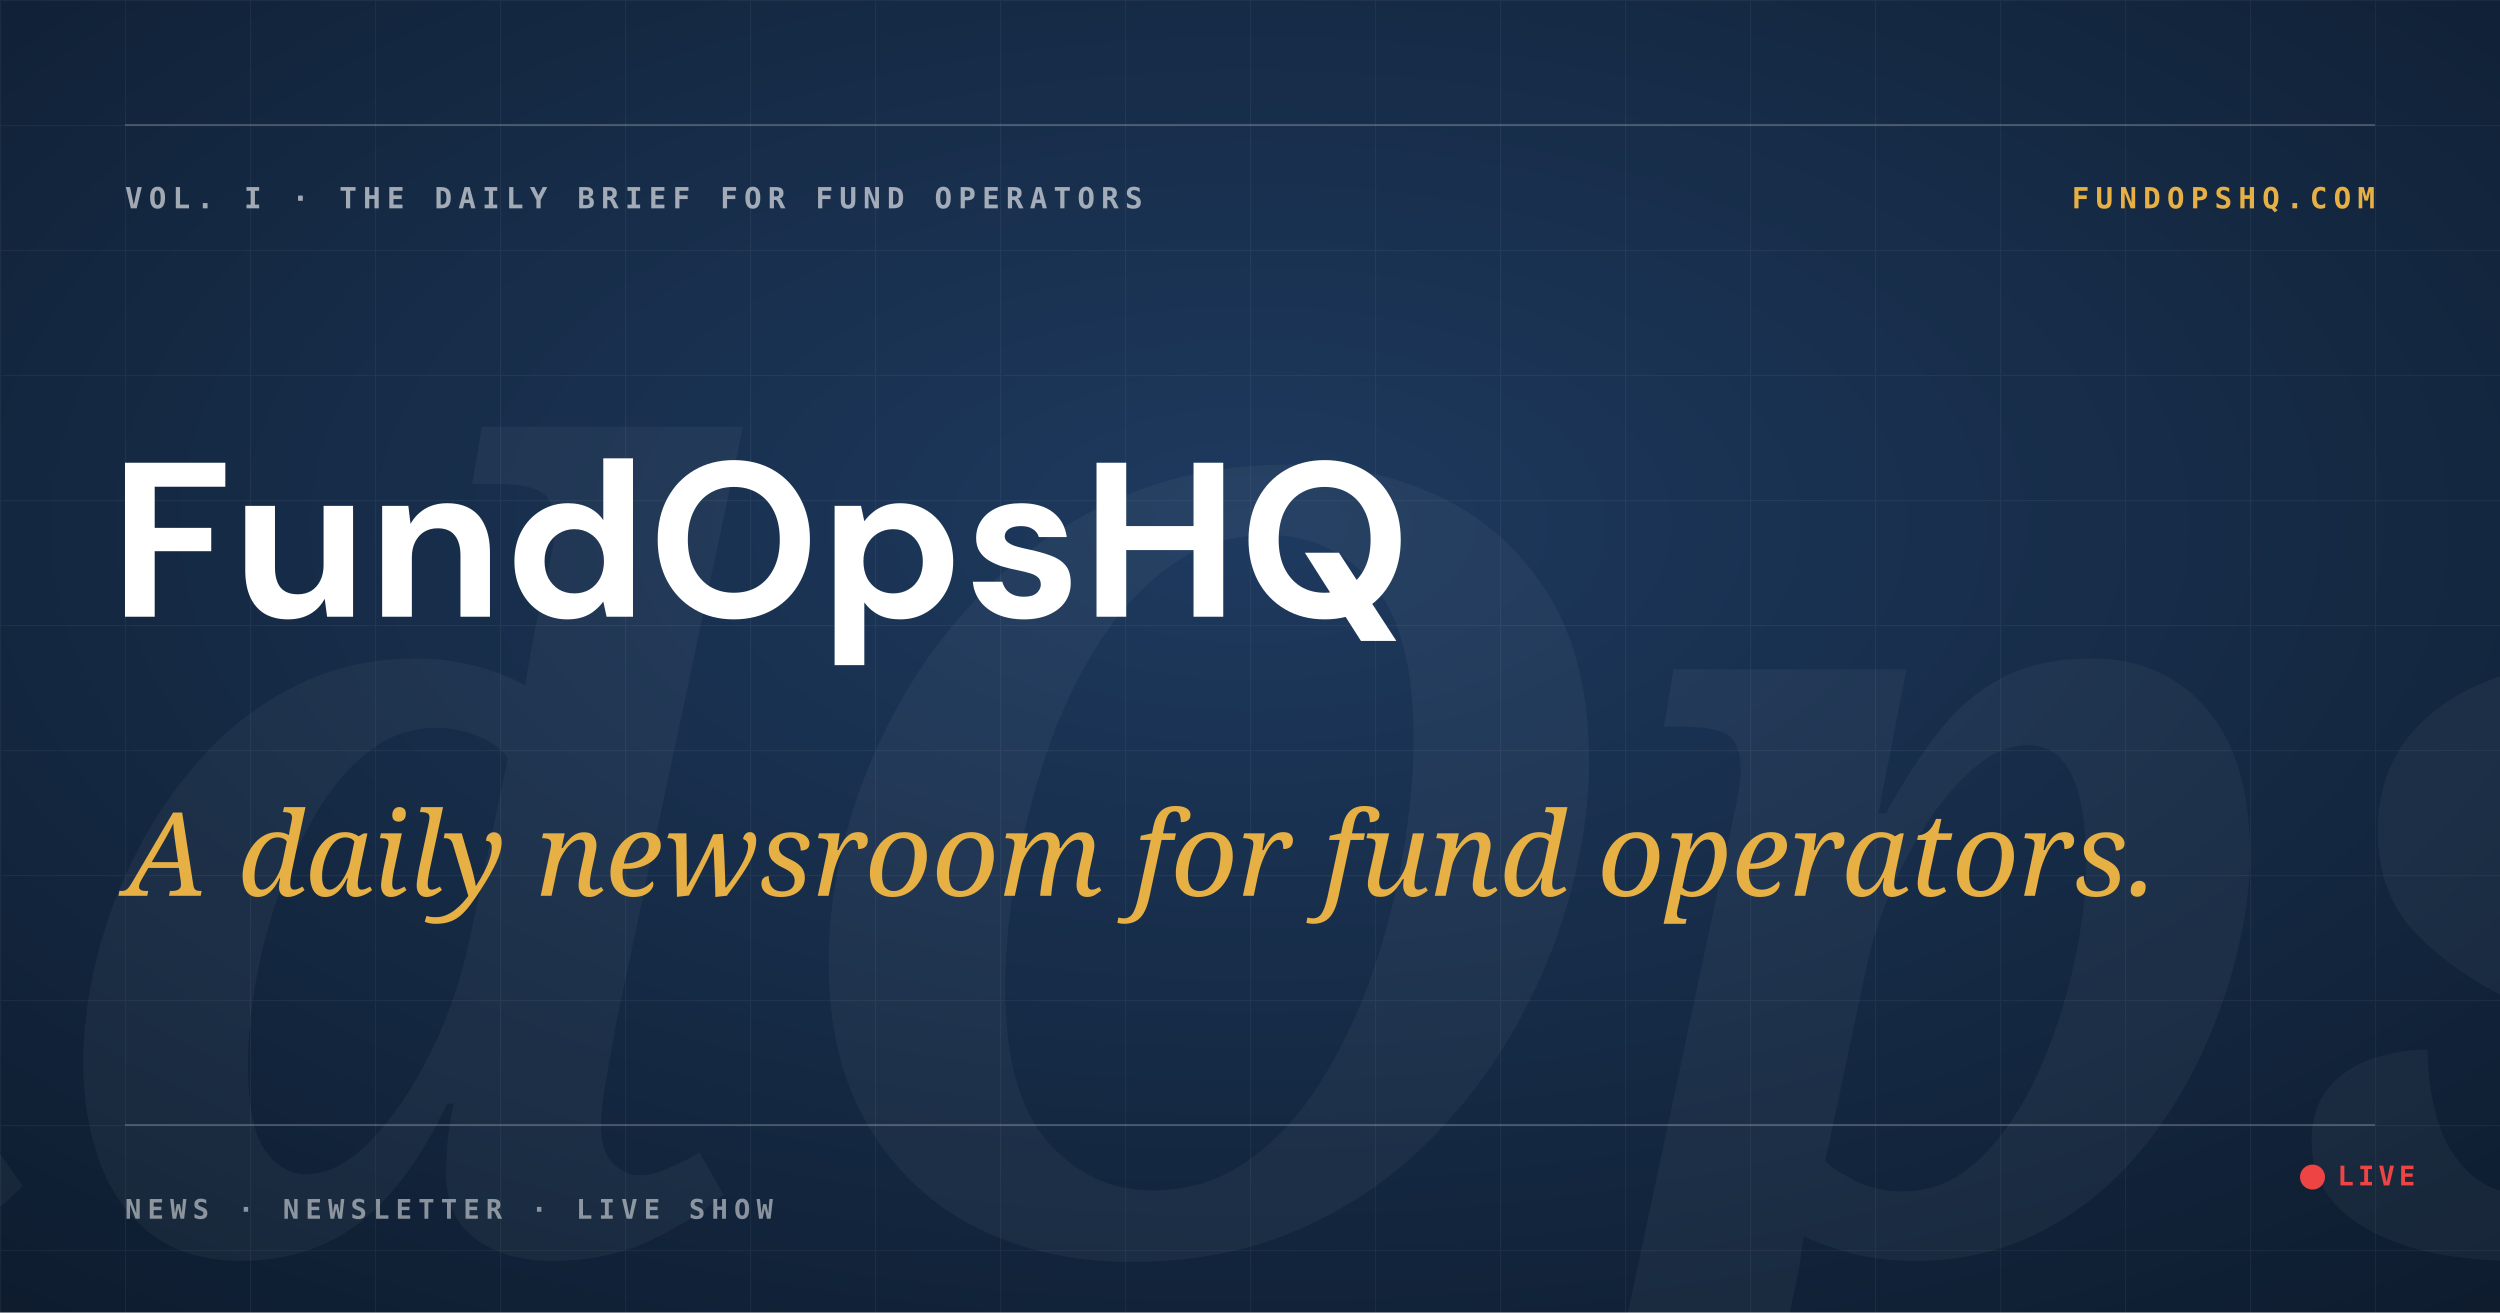
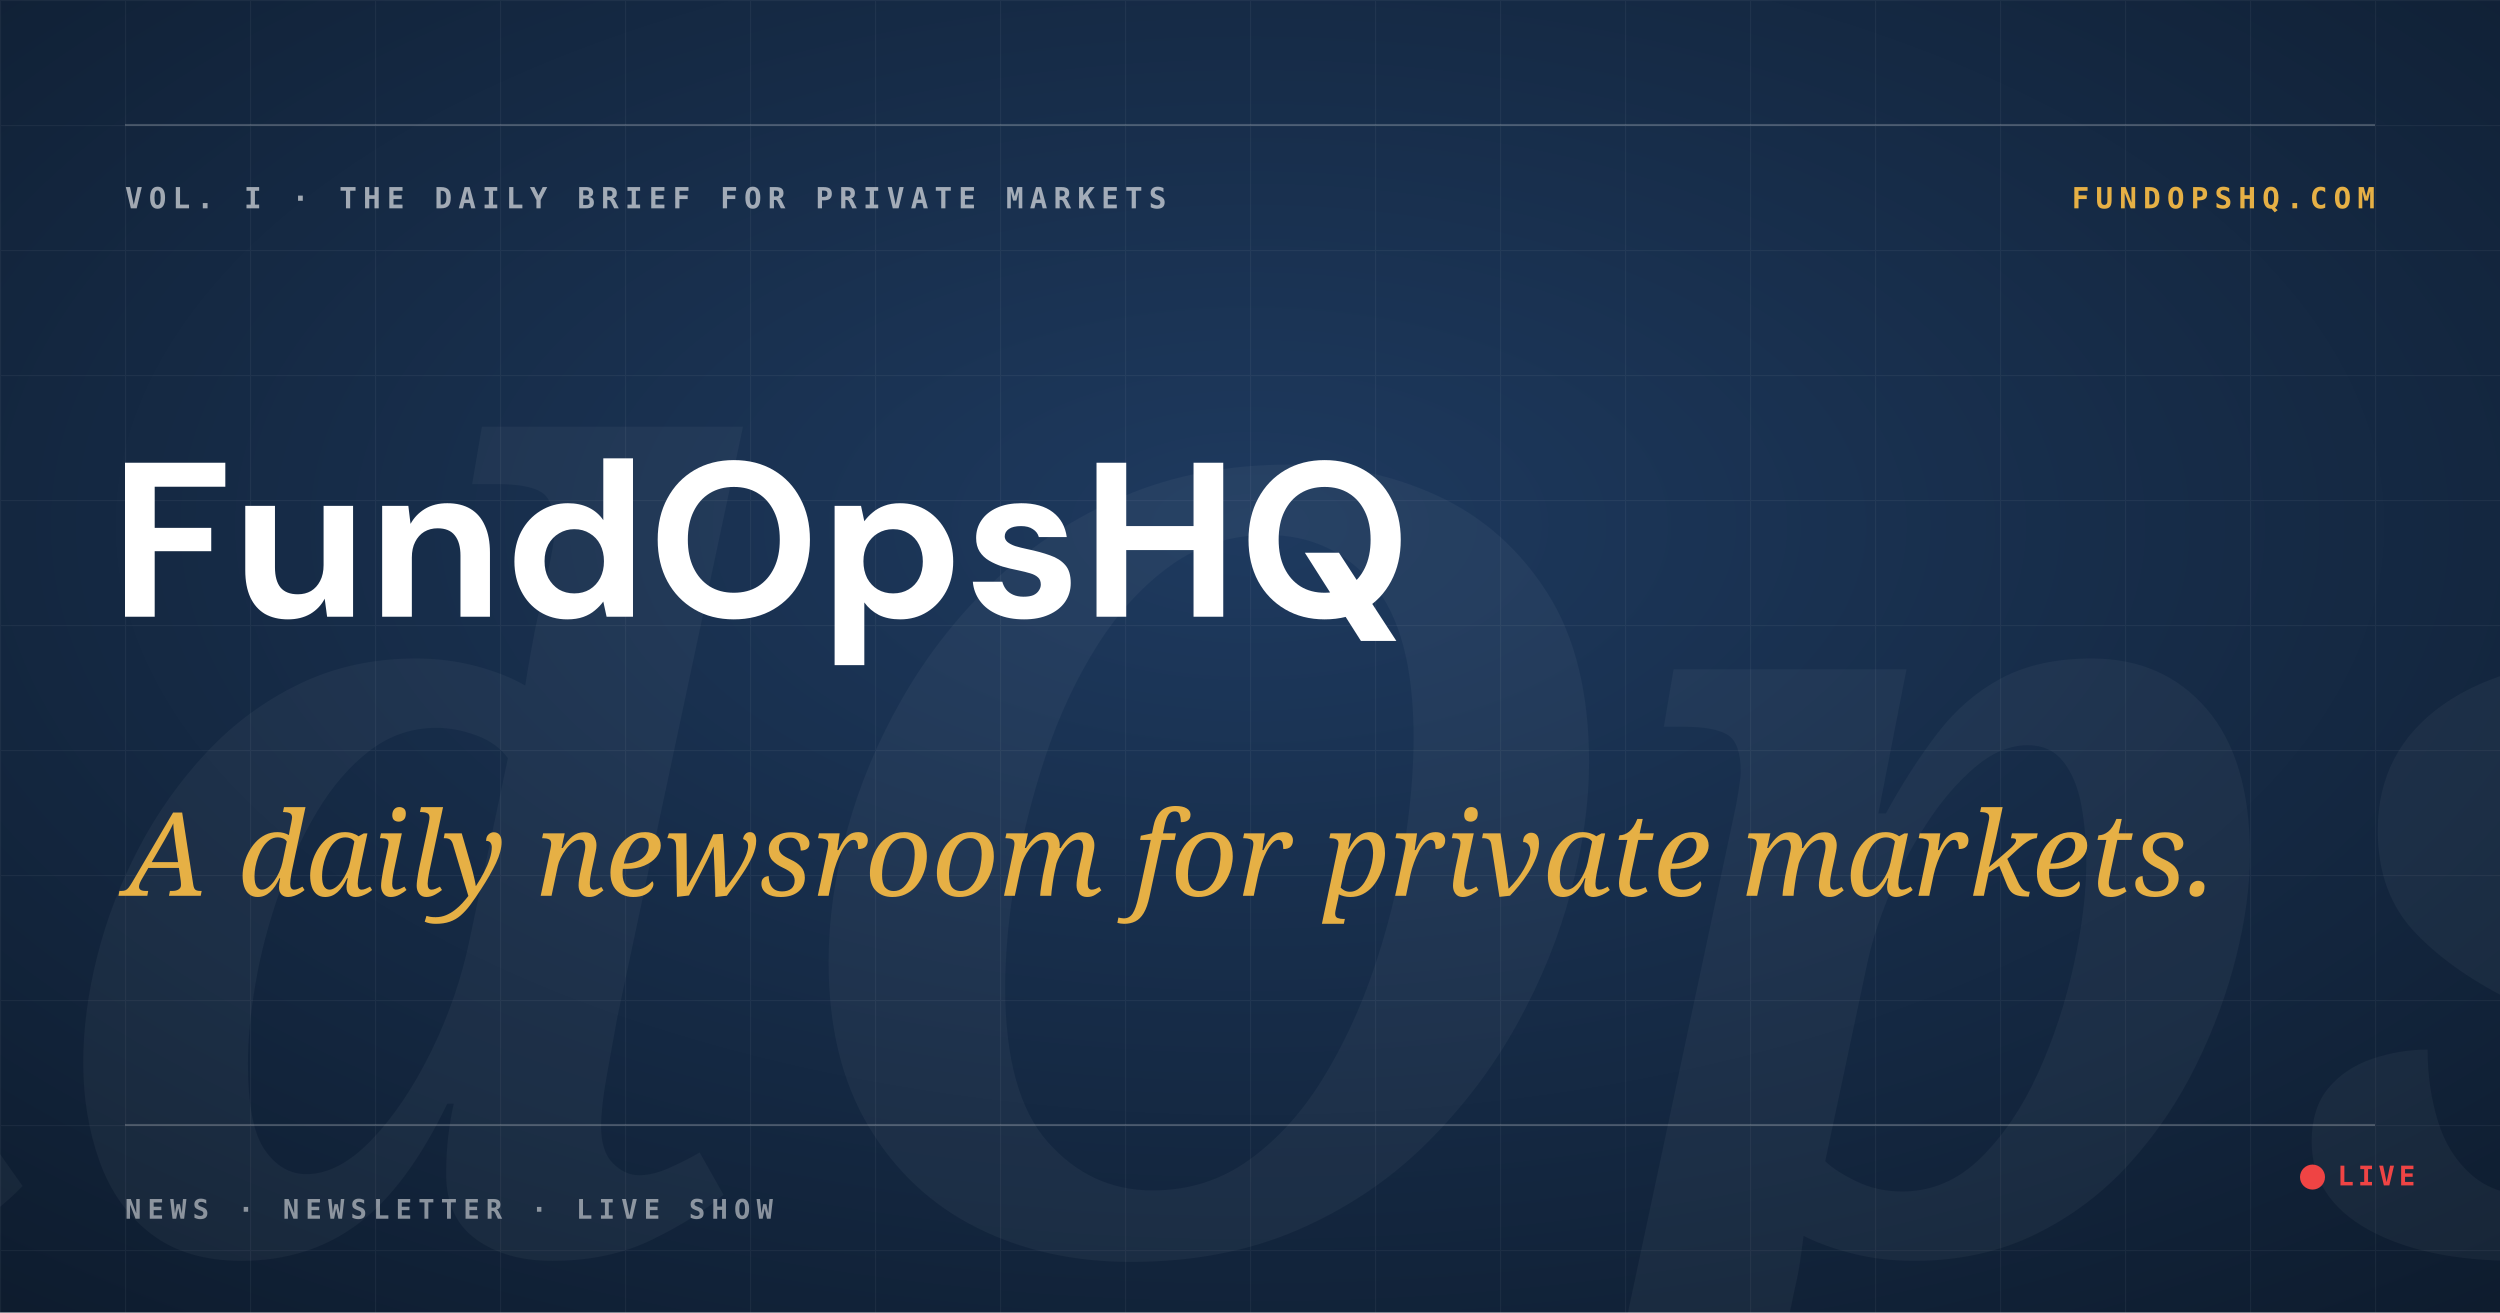
<svg xmlns="http://www.w3.org/2000/svg" viewBox="0 0 1200 630" width="1200" height="630">
  <defs>
    <radialGradient id="og-vig" cx="50%" cy="40%" r="90%">
      <stop offset="0%" stop-color="#1E3A5F" />
      <stop offset="100%" stop-color="#0B1726" />
    </radialGradient>
    <pattern id="og-grid" width="60" height="60" patternUnits="userSpaceOnUse">
      <path d="M 60 0 L 0 0 0 60" fill="none" stroke="#FFFFFF" stroke-opacity="0.05" stroke-width="1" />
    </pattern>
  </defs>
  <rect width="1200" height="630" fill="url(#og-vig)" />
  <rect width="1200" height="630" fill="url(#og-grid)" />
  <text x="600" y="600" font-family="serif" font-style="italic" font-size="520" font-weight="900" fill="#FFFFFF" fill-opacity="0.04" text-anchor="middle">FundOpsHQ</text>
  <line x1="60" y1="60" x2="1140" y2="60" stroke="#FFFFFF" stroke-opacity="0.2" stroke-width="1" />
-   <text x="60" y="100" font-family="ui-monospace, SFMono-Regular, Menlo, monospace" font-size="14" font-weight="700" letter-spacing="3" fill="#FFFFFF" fill-opacity="0.6">VOL. I · THE DAILY BRIEF FOR FUND OPERATORS</text>
+   <text x="60" y="100" font-family="ui-monospace, SFMono-Regular, Menlo, monospace" font-size="14" font-weight="700" letter-spacing="3" fill="#FFFFFF" fill-opacity="0.6">VOL. I · THE DAILY BRIEF FOR PRIVATE MARKETS</text>
  <text x="1140" y="100" font-family="ui-monospace, SFMono-Regular, Menlo, monospace" font-size="14" font-weight="700" letter-spacing="3" fill="#E6B045" text-anchor="end">FUNDOPSHQ.COM</text>
  <g transform="translate(60, 220) scale(2.2)" fill="#FFFFFF">
    <path d="M3.8147e-06 34.56V0.96H21.888V6.192H6.48V15.168H18.816V20.256H6.48V34.56H3.8147e-06ZM35.552 35.136C33.6 35.136 31.92 34.736 30.512 33.936C29.136 33.104 28.08 31.904 27.344 30.336C26.608 28.736 26.24 26.768 26.24 24.432V10.368H32.72V23.76C32.72 25.712 33.12 27.184 33.92 28.176C34.752 29.168 36.016 29.664 37.712 29.664C38.8 29.664 39.76 29.424 40.592 28.944C41.424 28.432 42.08 27.712 42.56 26.784C43.072 25.824 43.328 24.656 43.328 23.28V10.368H49.76V34.56H44.096L43.568 30.624C42.864 32 41.824 33.104 40.448 33.936C39.072 34.736 37.44 35.136 35.552 35.136ZM56.106 34.56V10.368H61.818L62.298 14.304C63.034 12.96 64.074 11.872 65.418 11.04C66.794 10.208 68.426 9.792 70.314 9.792C72.33 9.792 74.026 10.208 75.402 11.04C76.778 11.872 77.818 13.088 78.522 14.688C79.258 16.288 79.626 18.256 79.626 20.592V34.56H73.194V21.216C73.194 19.296 72.778 17.824 71.946 16.8C71.146 15.776 69.898 15.264 68.202 15.264C67.114 15.264 66.138 15.52 65.274 16.032C64.442 16.544 63.786 17.28 63.306 18.24C62.826 19.168 62.586 20.304 62.586 21.648V34.56H56.106ZM96.483 35.136C94.275 35.136 92.291 34.592 90.531 33.504C88.803 32.416 87.443 30.912 86.451 28.992C85.459 27.072 84.963 24.912 84.963 22.512C84.963 20.048 85.459 17.872 86.451 15.984C87.475 14.064 88.867 12.56 90.627 11.472C92.419 10.352 94.419 9.792 96.627 9.792C98.355 9.792 99.875 10.112 101.187 10.752C102.499 11.392 103.555 12.304 104.355 13.488V-3.8147e-06H110.835V34.56H105.075L104.355 31.248C103.875 31.92 103.267 32.56 102.531 33.168C101.827 33.776 100.979 34.256 99.987 34.608C98.995 34.96 97.827 35.136 96.483 35.136ZM98.019 29.472C99.299 29.472 100.419 29.184 101.379 28.608C102.371 28 103.139 27.168 103.683 26.112C104.227 25.056 104.499 23.84 104.499 22.464C104.499 21.088 104.227 19.872 103.683 18.816C103.139 17.76 102.371 16.944 101.379 16.368C100.419 15.76 99.299 15.456 98.019 15.456C96.803 15.456 95.699 15.76 94.707 16.368C93.715 16.944 92.931 17.76 92.355 18.816C91.811 19.872 91.539 21.072 91.539 22.416C91.539 23.824 91.811 25.056 92.355 26.112C92.931 27.168 93.699 28 94.659 28.608C95.651 29.184 96.771 29.472 98.019 29.472ZM132.832 35.136C129.568 35.136 126.688 34.4 124.192 32.928C121.696 31.456 119.744 29.424 118.336 26.832C116.928 24.208 116.224 21.184 116.224 17.76C116.224 14.336 116.928 11.328 118.336 8.736C119.744 6.112 121.696 4.064 124.192 2.592C126.688 1.12 129.568 0.384 132.832 0.384C136.128 0.384 139.024 1.12 141.52 2.592C144.016 4.064 145.952 6.112 147.328 8.736C148.736 11.328 149.44 14.336 149.44 17.76C149.44 21.184 148.736 24.208 147.328 26.832C145.952 29.424 144.016 31.456 141.52 32.928C139.024 34.4 136.128 35.136 132.832 35.136ZM132.832 29.328C134.88 29.328 136.64 28.864 138.112 27.936C139.616 26.976 140.784 25.632 141.616 23.904C142.448 22.176 142.864 20.128 142.864 17.76C142.864 15.36 142.448 13.312 141.616 11.616C140.784 9.888 139.616 8.56 138.112 7.632C136.64 6.704 134.88 6.24 132.832 6.24C130.816 6.24 129.056 6.704 127.552 7.632C126.048 8.56 124.88 9.888 124.048 11.616C123.216 13.312 122.8 15.36 122.8 17.76C122.8 20.128 123.216 22.176 124.048 23.904C124.88 25.632 126.048 26.976 127.552 27.936C129.056 28.864 130.816 29.328 132.832 29.328ZM154.825 45.12V10.368H160.585L161.305 13.728C161.817 13.024 162.425 12.384 163.129 11.808C163.833 11.2 164.665 10.72 165.625 10.368C166.617 9.984 167.769 9.792 169.081 9.792C171.353 9.792 173.353 10.352 175.081 11.472C176.809 12.592 178.169 14.112 179.161 16.032C180.185 17.92 180.697 20.08 180.697 22.512C180.697 24.944 180.185 27.12 179.161 29.04C178.137 30.928 176.761 32.416 175.033 33.504C173.305 34.592 171.337 35.136 169.129 35.136C167.337 35.136 165.785 34.816 164.473 34.176C163.193 33.504 162.137 32.592 161.305 31.44V45.12H154.825ZM167.593 29.472C168.873 29.472 169.993 29.184 170.953 28.608C171.945 28.032 172.713 27.216 173.257 26.16C173.801 25.104 174.073 23.888 174.073 22.512C174.073 21.136 173.801 19.92 173.257 18.864C172.713 17.776 171.945 16.944 170.953 16.368C169.993 15.76 168.873 15.456 167.593 15.456C166.345 15.456 165.225 15.76 164.233 16.368C163.273 16.944 162.505 17.76 161.929 18.816C161.385 19.872 161.113 21.088 161.113 22.464C161.113 23.84 161.385 25.072 161.929 26.16C162.505 27.216 163.273 28.032 164.233 28.608C165.225 29.184 166.345 29.472 167.593 29.472ZM196.166 35.136C193.958 35.136 192.038 34.784 190.406 34.08C188.774 33.376 187.494 32.4 186.566 31.152C185.638 29.904 185.11 28.496 184.982 26.928H191.414C191.574 27.536 191.846 28.096 192.23 28.608C192.614 29.088 193.126 29.472 193.766 29.76C194.406 30.048 195.174 30.192 196.07 30.192C196.934 30.192 197.638 30.08 198.182 29.856C198.726 29.6 199.126 29.264 199.382 28.848C199.67 28.432 199.814 28 199.814 27.552C199.814 26.88 199.622 26.368 199.238 26.016C198.854 25.632 198.294 25.328 197.558 25.104C196.822 24.88 195.926 24.656 194.87 24.432C193.718 24.208 192.582 23.936 191.462 23.616C190.374 23.264 189.398 22.832 188.534 22.32C187.67 21.808 186.982 21.152 186.47 20.352C185.958 19.552 185.702 18.56 185.702 17.376C185.702 15.936 186.086 14.656 186.854 13.536C187.622 12.384 188.742 11.472 190.214 10.8C191.686 10.128 193.462 9.792 195.542 9.792C198.454 9.792 200.758 10.448 202.454 11.76C204.15 13.072 205.158 14.88 205.478 17.184H199.382C199.19 16.448 198.758 15.872 198.086 15.456C197.446 15.008 196.582 14.784 195.494 14.784C194.342 14.784 193.462 14.992 192.854 15.408C192.246 15.824 191.942 16.368 191.942 17.04C191.942 17.488 192.134 17.888 192.518 18.24C192.934 18.592 193.51 18.896 194.246 19.152C194.982 19.376 195.878 19.6 196.934 19.824C198.79 20.208 200.422 20.656 201.83 21.168C203.238 21.648 204.342 22.352 205.142 23.28C205.942 24.176 206.342 25.488 206.342 27.216C206.342 28.752 205.926 30.128 205.094 31.344C204.262 32.528 203.078 33.456 201.542 34.128C200.038 34.8 198.246 35.136 196.166 35.136Z" />
    <path d="M233.137 34.56V0.96H239.617V34.56H233.137ZM211.969 34.56V0.96H218.449V34.56H211.969ZM217.537 20.016V14.784H234.241V20.016H217.537ZM269.658 39.84L257.418 20.592H264.858L277.386 39.84H269.658ZM261.738 35.136C258.474 35.136 255.594 34.4 253.098 32.928C250.602 31.456 248.65 29.424 247.242 26.832C245.834 24.208 245.13 21.184 245.13 17.76C245.13 14.336 245.834 11.328 247.242 8.736C248.65 6.112 250.602 4.064 253.098 2.592C255.594 1.12 258.474 0.384 261.738 0.384C265.034 0.384 267.93 1.12 270.426 2.592C272.922 4.064 274.858 6.112 276.234 8.736C277.642 11.328 278.346 14.336 278.346 17.76C278.346 21.184 277.642 24.208 276.234 26.832C274.858 29.424 272.922 31.456 270.426 32.928C267.93 34.4 265.034 35.136 261.738 35.136ZM261.738 29.328C263.786 29.328 265.546 28.864 267.018 27.936C268.522 26.976 269.69 25.632 270.522 23.904C271.354 22.176 271.77 20.128 271.77 17.76C271.77 15.36 271.354 13.312 270.522 11.616C269.69 9.888 268.522 8.56 267.018 7.632C265.546 6.704 263.786 6.24 261.738 6.24C259.722 6.24 257.962 6.704 256.458 7.632C254.954 8.56 253.786 9.888 252.954 11.616C252.122 13.312 251.706 15.36 251.706 17.76C251.706 20.128 252.122 22.176 252.954 23.904C253.786 25.632 254.954 26.976 256.458 27.936C257.962 28.864 259.722 29.328 261.738 29.328Z" />
  </g>
-   <text x="60" y="430" font-family="serif" font-style="italic" font-size="56" fill="#E6B045">A daily newsroom for fund operators.</text>
+   <text x="60" y="430" font-family="serif" font-style="italic" font-size="56" fill="#E6B045">A daily newsroom for private markets.</text>
  <line x1="60" y1="540" x2="1140" y2="540" stroke="#FFFFFF" stroke-opacity="0.2" stroke-width="1" />
  <text x="60" y="585" font-family="ui-monospace, SFMono-Regular, Menlo, monospace" font-size="13" font-weight="700" letter-spacing="3" fill="#FFFFFF" fill-opacity="0.5">NEWS · NEWSLETTER · LIVE SHOW</text>
  <g transform="translate(1100, 555)">
    <circle cx="10" cy="10" r="6" fill="#EF4444" />
    <text x="22" y="14" font-family="ui-monospace, SFMono-Regular, Menlo, monospace" font-size="13" font-weight="700" letter-spacing="2" fill="#EF4444">LIVE</text>
  </g>
</svg>
